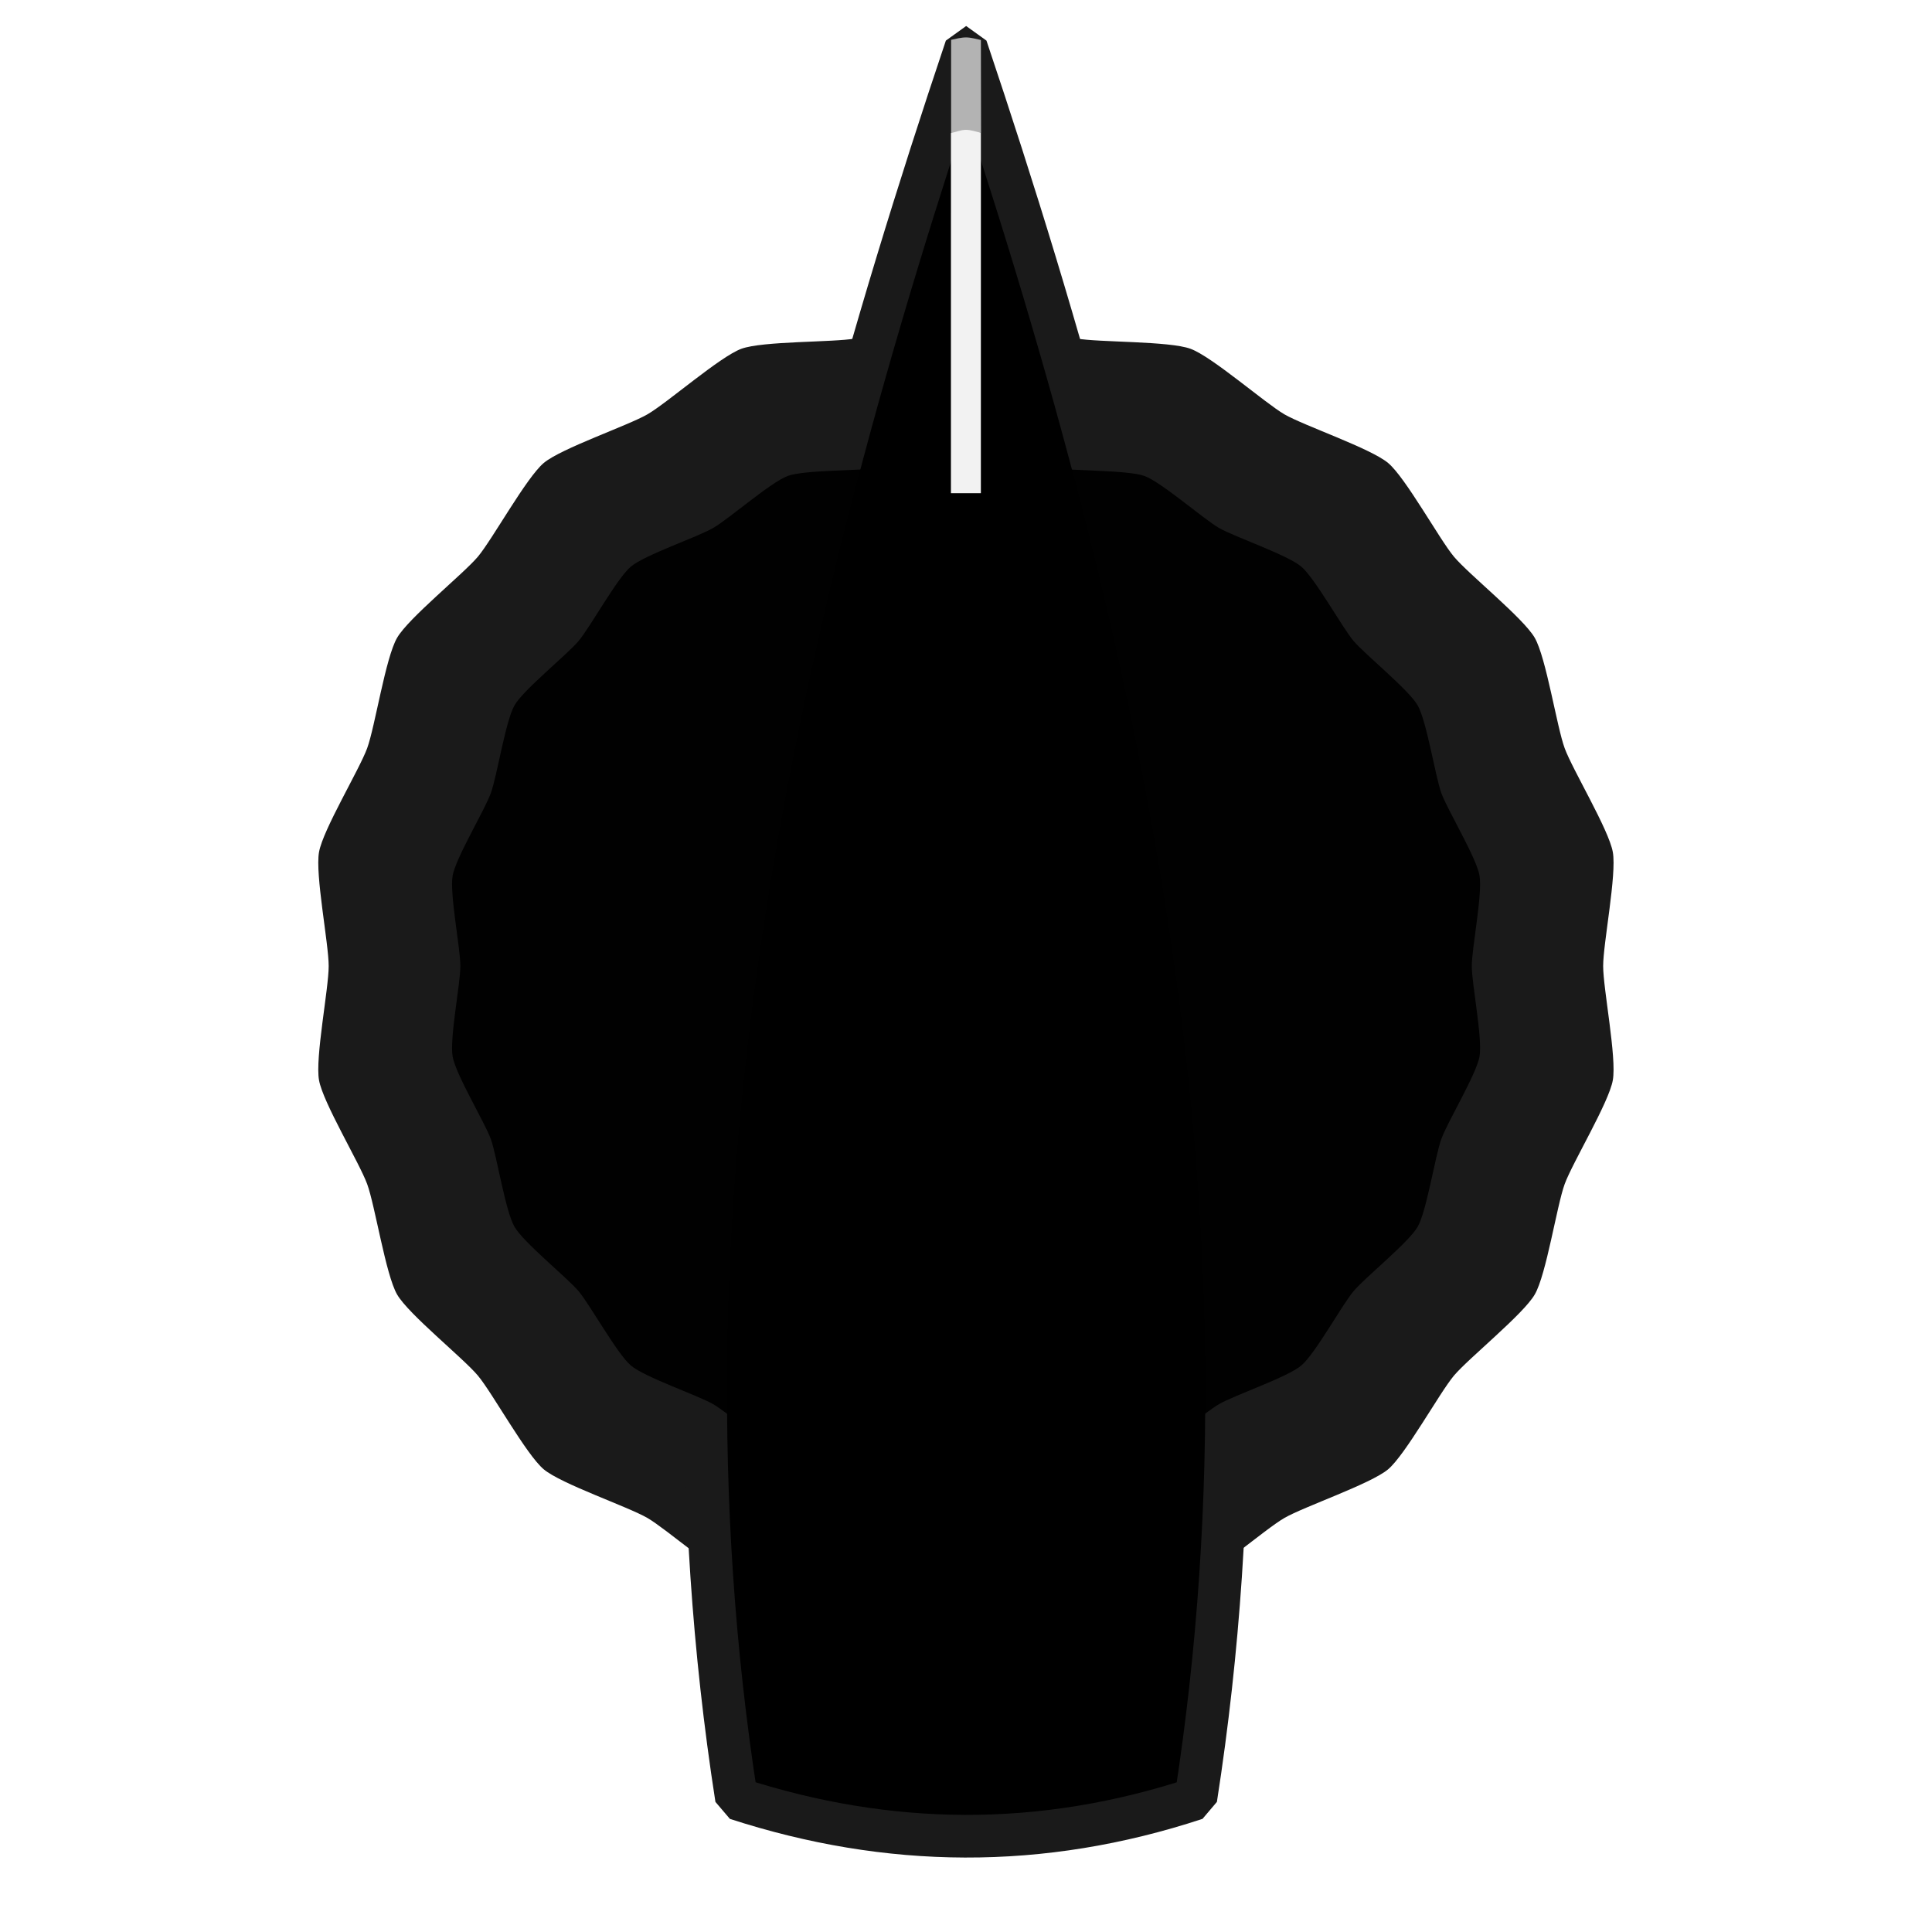
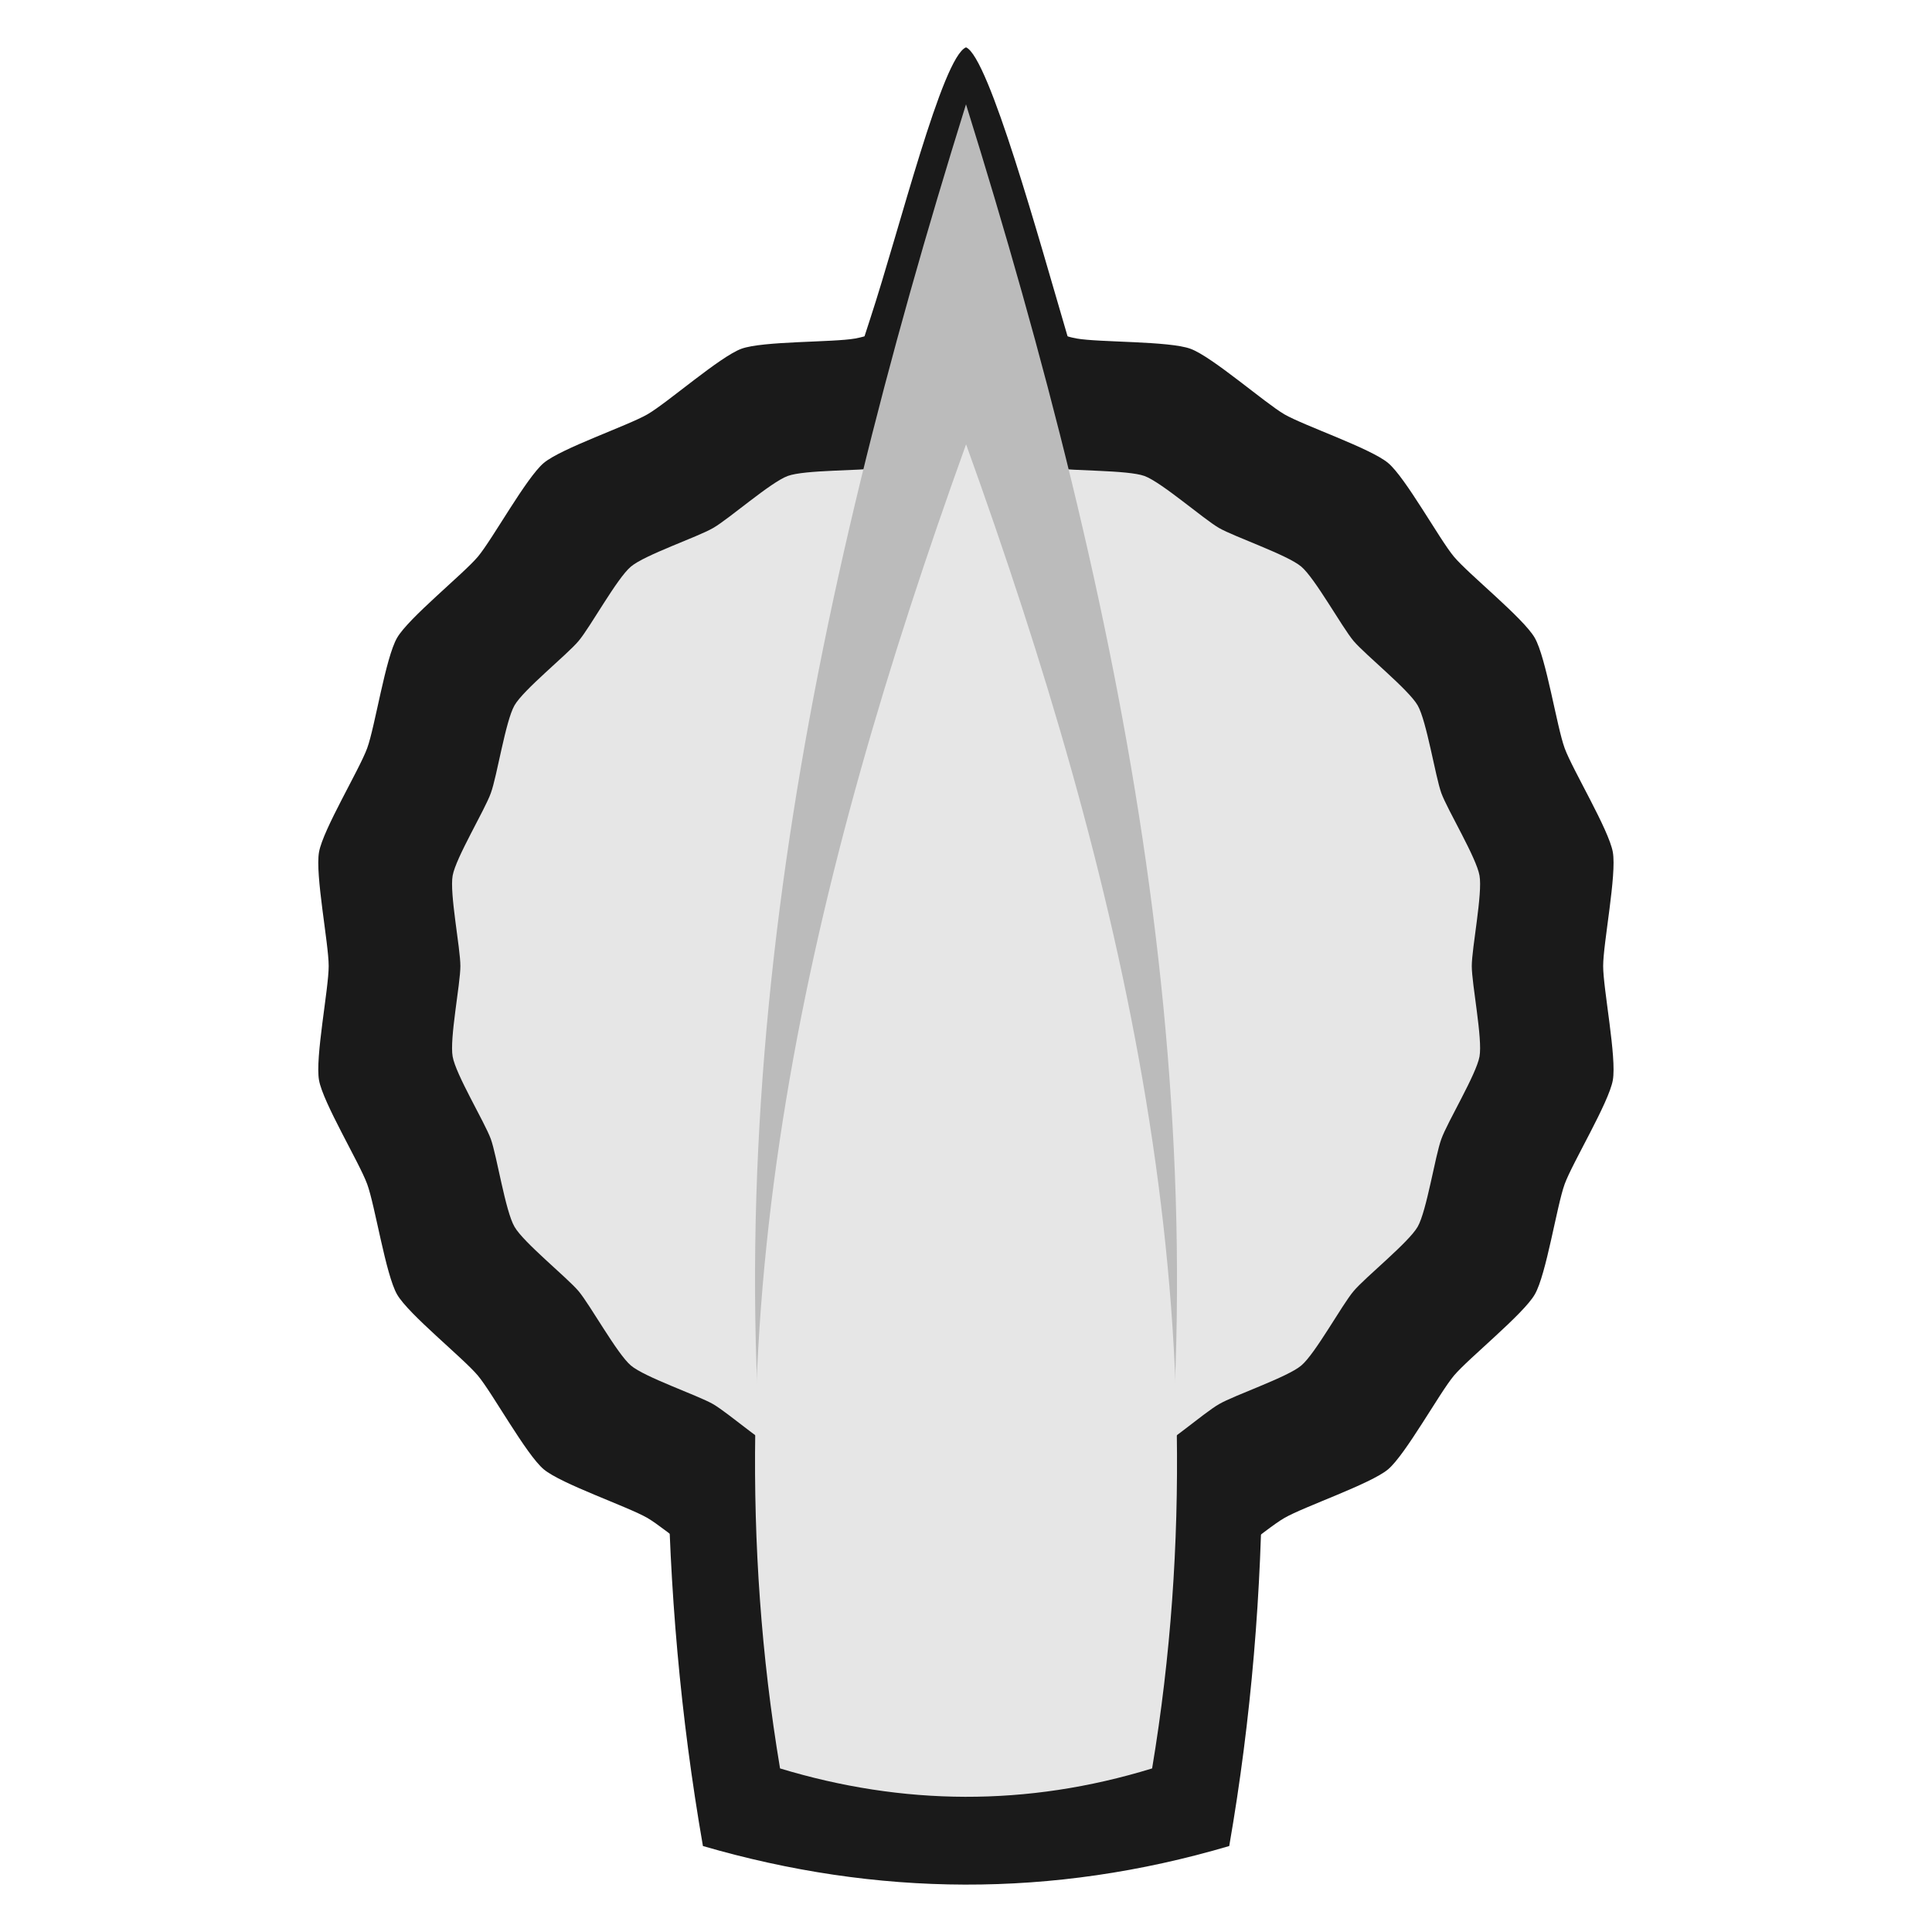
<svg xmlns="http://www.w3.org/2000/svg" width="12mm" height="12mm" viewBox="0 0 12 12" version="1.1" id="svg111794">
  <defs id="defs111788" />
  <g id="layer1" transform="translate(-168.0705,-65.03859)" style="display:inline">
    <path style="opacity:1;fill:#1a1a1a;fill-opacity:1;stroke:none;stroke-width:0.4;stroke-linecap:butt;stroke-miterlimit:4;stroke-dasharray:none;stroke-dashoffset:0;stroke-opacity:1;paint-order:normal" id="path4509" d="m 178.028,71.039 c 0,0.142 0.085,0.568 0.06,0.709 -0.025,0.14 -0.25,0.511 -0.299,0.645 -0.049,0.134 -0.114,0.563 -0.186,0.686 -0.071,0.123 -0.41,0.395 -0.502,0.504 -0.091,0.109 -0.3,0.49 -0.409,0.582 -0.109,0.091 -0.521,0.231 -0.644,0.302 -0.123,0.071 -0.45,0.358 -0.583,0.407 -0.134,0.049 -0.568,0.039 -0.708,0.064 -0.14,0.025 -0.545,0.183 -0.687,0.183 -0.142,0 -0.547,-0.158 -0.687,-0.183 -0.14,-0.025 -0.575,-0.015 -0.708,-0.064 -0.134,-0.049 -0.46,-0.335 -0.583,-0.407 -0.123,-0.071 -0.535,-0.211 -0.644,-0.302 -0.109,-0.091 -0.318,-0.473 -0.409,-0.582 -0.091,-0.109 -0.431,-0.381 -0.502,-0.504 -0.071,-0.123 -0.137,-0.553 -0.186,-0.686 -0.049,-0.134 -0.274,-0.505 -0.299,-0.645 -0.025,-0.14 0.06,-0.566 0.06,-0.709 0,-0.142 -0.085,-0.568 -0.06,-0.708 0.025,-0.14 0.25,-0.511 0.299,-0.645 0.049,-0.134 0.114,-0.563 0.186,-0.686 0.071,-0.123 0.41,-0.395 0.502,-0.504 0.091,-0.109 0.3,-0.49 0.409,-0.582 0.109,-0.091 0.521,-0.231 0.644,-0.302 0.123,-0.071 0.45,-0.358 0.583,-0.407 0.134,-0.049 0.568,-0.039 0.708,-0.064 0.14,-0.025 0.545,-0.183 0.687,-0.183 0.142,0 0.547,0.158 0.687,0.183 0.14,0.025 0.575,0.015 0.708,0.064 0.134,0.049 0.46,0.335 0.583,0.407 0.123,0.071 0.535,0.211 0.644,0.302 0.109,0.091 0.318,0.473 0.409,0.582 0.091,0.109 0.431,0.381 0.502,0.504 0.071,0.123 0.137,0.553 0.186,0.686 0.049,0.134 0.274,0.505 0.299,0.645 0.025,0.14 -0.06,0.566 -0.06,0.708 z" />
-     <path style="fill:#000000;fill-opacity:1;stroke:#1a1a1a;stroke-width:0.265;stroke-linecap:round;stroke-linejoin:bevel;stroke-opacity:1;stroke-miterlimit:4;stroke-dasharray:none;stroke-dashoffset:0;paint-order:markers fill stroke" d="m 174.071,65.333 c -1.199,3.568 -2.004,7.168 -1.426,10.877 0.942,0.306 1.892,0.317 2.853,0 0.577,-3.702 -0.225,-7.304 -1.426,-10.877 z" id="path4504" />
-     <path style="opacity:0.97;fill:#000000;fill-opacity:1;stroke:none;stroke-width:0.4;stroke-linecap:butt;stroke-miterlimit:4;stroke-dasharray:none;stroke-dashoffset:0;stroke-opacity:1;paint-order:normal" id="path4509-0" d="m 177.212,71.039 c 0,0.113 0.068,0.451 0.048,0.562 -0.02,0.111 -0.199,0.406 -0.237,0.512 -0.039,0.106 -0.091,0.447 -0.147,0.545 -0.056,0.098 -0.326,0.314 -0.398,0.4 -0.073,0.086 -0.238,0.389 -0.325,0.462 -0.086,0.073 -0.413,0.183 -0.511,0.24 -0.098,0.056 -0.357,0.284 -0.463,0.323 -0.106,0.039 -0.451,0.031 -0.562,0.05 -0.111,0.02 -0.433,0.145 -0.546,0.145 -0.113,0 -0.434,-0.125 -0.546,-0.145 -0.111,-0.02 -0.456,-0.012 -0.562,-0.05 -0.106,-0.039 -0.365,-0.266 -0.463,-0.323 -0.098,-0.056 -0.425,-0.167 -0.511,-0.24 -0.086,-0.073 -0.252,-0.375 -0.325,-0.462 -0.073,-0.086 -0.342,-0.302 -0.398,-0.4 -0.057,-0.098 -0.109,-0.439 -0.147,-0.545 -0.039,-0.106 -0.218,-0.401 -0.237,-0.512 -0.02,-0.111 0.048,-0.45 0.048,-0.562 0,-0.113 -0.068,-0.451 -0.048,-0.562 0.02,-0.111 0.199,-0.406 0.237,-0.512 0.039,-0.106 0.091,-0.447 0.147,-0.545 0.056,-0.098 0.326,-0.314 0.398,-0.4 0.073,-0.086 0.238,-0.389 0.325,-0.462 0.086,-0.073 0.413,-0.183 0.511,-0.24 0.098,-0.056 0.357,-0.284 0.463,-0.323 0.106,-0.039 0.451,-0.031 0.562,-0.05 0.111,-0.02 0.433,-0.145 0.546,-0.145 0.113,0 0.434,0.125 0.546,0.145 0.111,0.02 0.456,0.012 0.562,0.05 0.106,0.039 0.365,0.266 0.463,0.323 0.098,0.056 0.425,0.167 0.511,0.24 0.086,0.073 0.252,0.375 0.325,0.462 0.073,0.086 0.342,0.302 0.398,0.4 0.056,0.098 0.109,0.439 0.147,0.545 0.039,0.106 0.218,0.401 0.237,0.512 0.02,0.111 -0.048,0.45 -0.048,0.562 z" />
-     <path style="fill:#b3b3b3;fill-opacity:1;fill-rule:evenodd;stroke:none;stroke-width:0.353" d="m 174.163,65.287 c -0.03,-0.006 -0.061,-0.016 -0.092,-0.016 -0.032,0 -0.063,0.009 -0.093,0.015 v 0.579 l 0.186,-0.002 z" id="path110600-0" />
-     <path style="fill:#f2f2f2;fill-opacity:1;fill-rule:evenodd;stroke:none;stroke-width:0.353" d="m 174.163,65.863 c -0.03,-0.006 -0.061,-0.018 -0.093,-0.018 -0.032,0 -0.062,0.014 -0.093,0.02 l -1.6e-4,2.237 h 0.186 z" id="path110600" />
+     <path style="fill:#f4eed7;fill-opacity:1;stroke:none;stroke-width:0.765;stroke-linecap:round;stroke-linejoin:bevel;stroke-miterlimit:4;stroke-dasharray:none;stroke-dashoffset:0;stroke-opacity:1;paint-order:markers fill stroke" d="m 174.071,65.333 c -1.199,3.568 -2.004,7.168 -1.426,10.877 0.942,0.306 1.892,0.317 2.853,0 0.577,-3.702 -0.225,-7.304 -1.426,-10.877 z" id="path4504" />
+     <path transform="translate(168.0705,65.03859)" style="display:inline;fill:#1a1a1a;fill-opacity:1;stroke:none;stroke-width:0.765;stroke-linecap:round;stroke-linejoin:bevel;stroke-miterlimit:4;stroke-dasharray:none;stroke-dashoffset:0;stroke-opacity:1;paint-order:markers fill stroke" d="M 6,0.294 C 5.852,0.356 5.589,1.42 5.404,1.983 4.381,5.096 3.805,8.241 4.366,11.466 c 1.079,0.314 2.168,0.325 3.269,0 C 8.188,8.282 7.548,5.196 6.63,2.086 6.456,1.496 6.142,0.352 6,0.294 Z" id="path4504-5-9" />
+     <path style="opacity:1;fill:#e6e6e6;fill-opacity:1;stroke:none;stroke-width:0.4;stroke-linecap:butt;stroke-miterlimit:4;stroke-dasharray:none;stroke-dashoffset:0;stroke-opacity:1;paint-order:normal" id="path4509-0" d="m 177.212,71.039 c 0,0.113 0.068,0.451 0.048,0.562 -0.02,0.111 -0.199,0.406 -0.237,0.512 -0.039,0.106 -0.091,0.447 -0.147,0.545 -0.056,0.098 -0.326,0.314 -0.398,0.4 -0.073,0.086 -0.238,0.389 -0.325,0.462 -0.086,0.073 -0.413,0.183 -0.511,0.24 -0.098,0.056 -0.357,0.284 -0.463,0.323 -0.106,0.039 -0.451,0.031 -0.562,0.05 -0.111,0.02 -0.433,0.145 -0.546,0.145 -0.113,0 -0.434,-0.125 -0.546,-0.145 -0.111,-0.02 -0.456,-0.012 -0.562,-0.05 -0.106,-0.039 -0.365,-0.266 -0.463,-0.323 -0.098,-0.056 -0.425,-0.167 -0.511,-0.24 -0.086,-0.073 -0.252,-0.375 -0.325,-0.462 -0.073,-0.086 -0.342,-0.302 -0.398,-0.4 -0.057,-0.098 -0.109,-0.439 -0.147,-0.545 -0.039,-0.106 -0.218,-0.401 -0.237,-0.512 -0.02,-0.111 0.048,-0.45 0.048,-0.562 0,-0.113 -0.068,-0.451 -0.048,-0.562 0.02,-0.111 0.199,-0.406 0.237,-0.512 0.039,-0.106 0.091,-0.447 0.147,-0.545 0.056,-0.098 0.326,-0.314 0.398,-0.4 0.073,-0.086 0.238,-0.389 0.325,-0.462 0.086,-0.073 0.413,-0.183 0.511,-0.24 0.098,-0.056 0.357,-0.284 0.463,-0.323 0.106,-0.039 0.451,-0.031 0.562,-0.05 0.111,-0.02 0.433,-0.145 0.546,-0.145 0.113,0 0.434,0.125 0.546,0.145 0.111,0.02 0.456,0.012 0.562,0.05 0.106,0.039 0.365,0.266 0.463,0.323 0.098,0.056 0.425,0.167 0.511,0.24 0.086,0.073 0.252,0.375 0.325,0.462 0.073,0.086 0.342,0.302 0.398,0.4 0.056,0.098 0.109,0.439 0.147,0.545 0.039,0.106 0.218,0.401 0.237,0.512 0.02,0.111 -0.048,0.45 -0.048,0.562 z" />
+   </g>
+   <g id="layer3">
+     <path style="display:inline;fill:#bbbbbb;fill-opacity:1;stroke:none;stroke-width:0.765;stroke-linecap:round;stroke-linejoin:bevel;stroke-miterlimit:4;stroke-dasharray:none;stroke-dashoffset:0;stroke-opacity:1;paint-order:markers fill stroke" d="M 6,0.648 C 5.029,3.764 4.376,6.907 4.845,10.146 c 0.763,0.267 1.533,0.276 2.311,0 C 7.623,6.914 6.973,3.768 6,0.648 Z" id="path4504-5" />
+     <path style="display:inline;fill:#e6e6e6;fill-opacity:1;stroke:none;stroke-width:0.765;stroke-linecap:round;stroke-linejoin:bevel;stroke-miterlimit:4;stroke-dasharray:none;stroke-dashoffset:0;stroke-opacity:1;paint-order:markers fill stroke" d="m 6,2.761 c -0.971,2.698 -1.624,5.419 -1.155,8.223 0.763,0.231 1.533,0.239 2.311,0 0.467,-2.798 -0.182,-5.522 -1.155,-8.223 z" id="path4504-5-0" />
  </g>
</svg>
